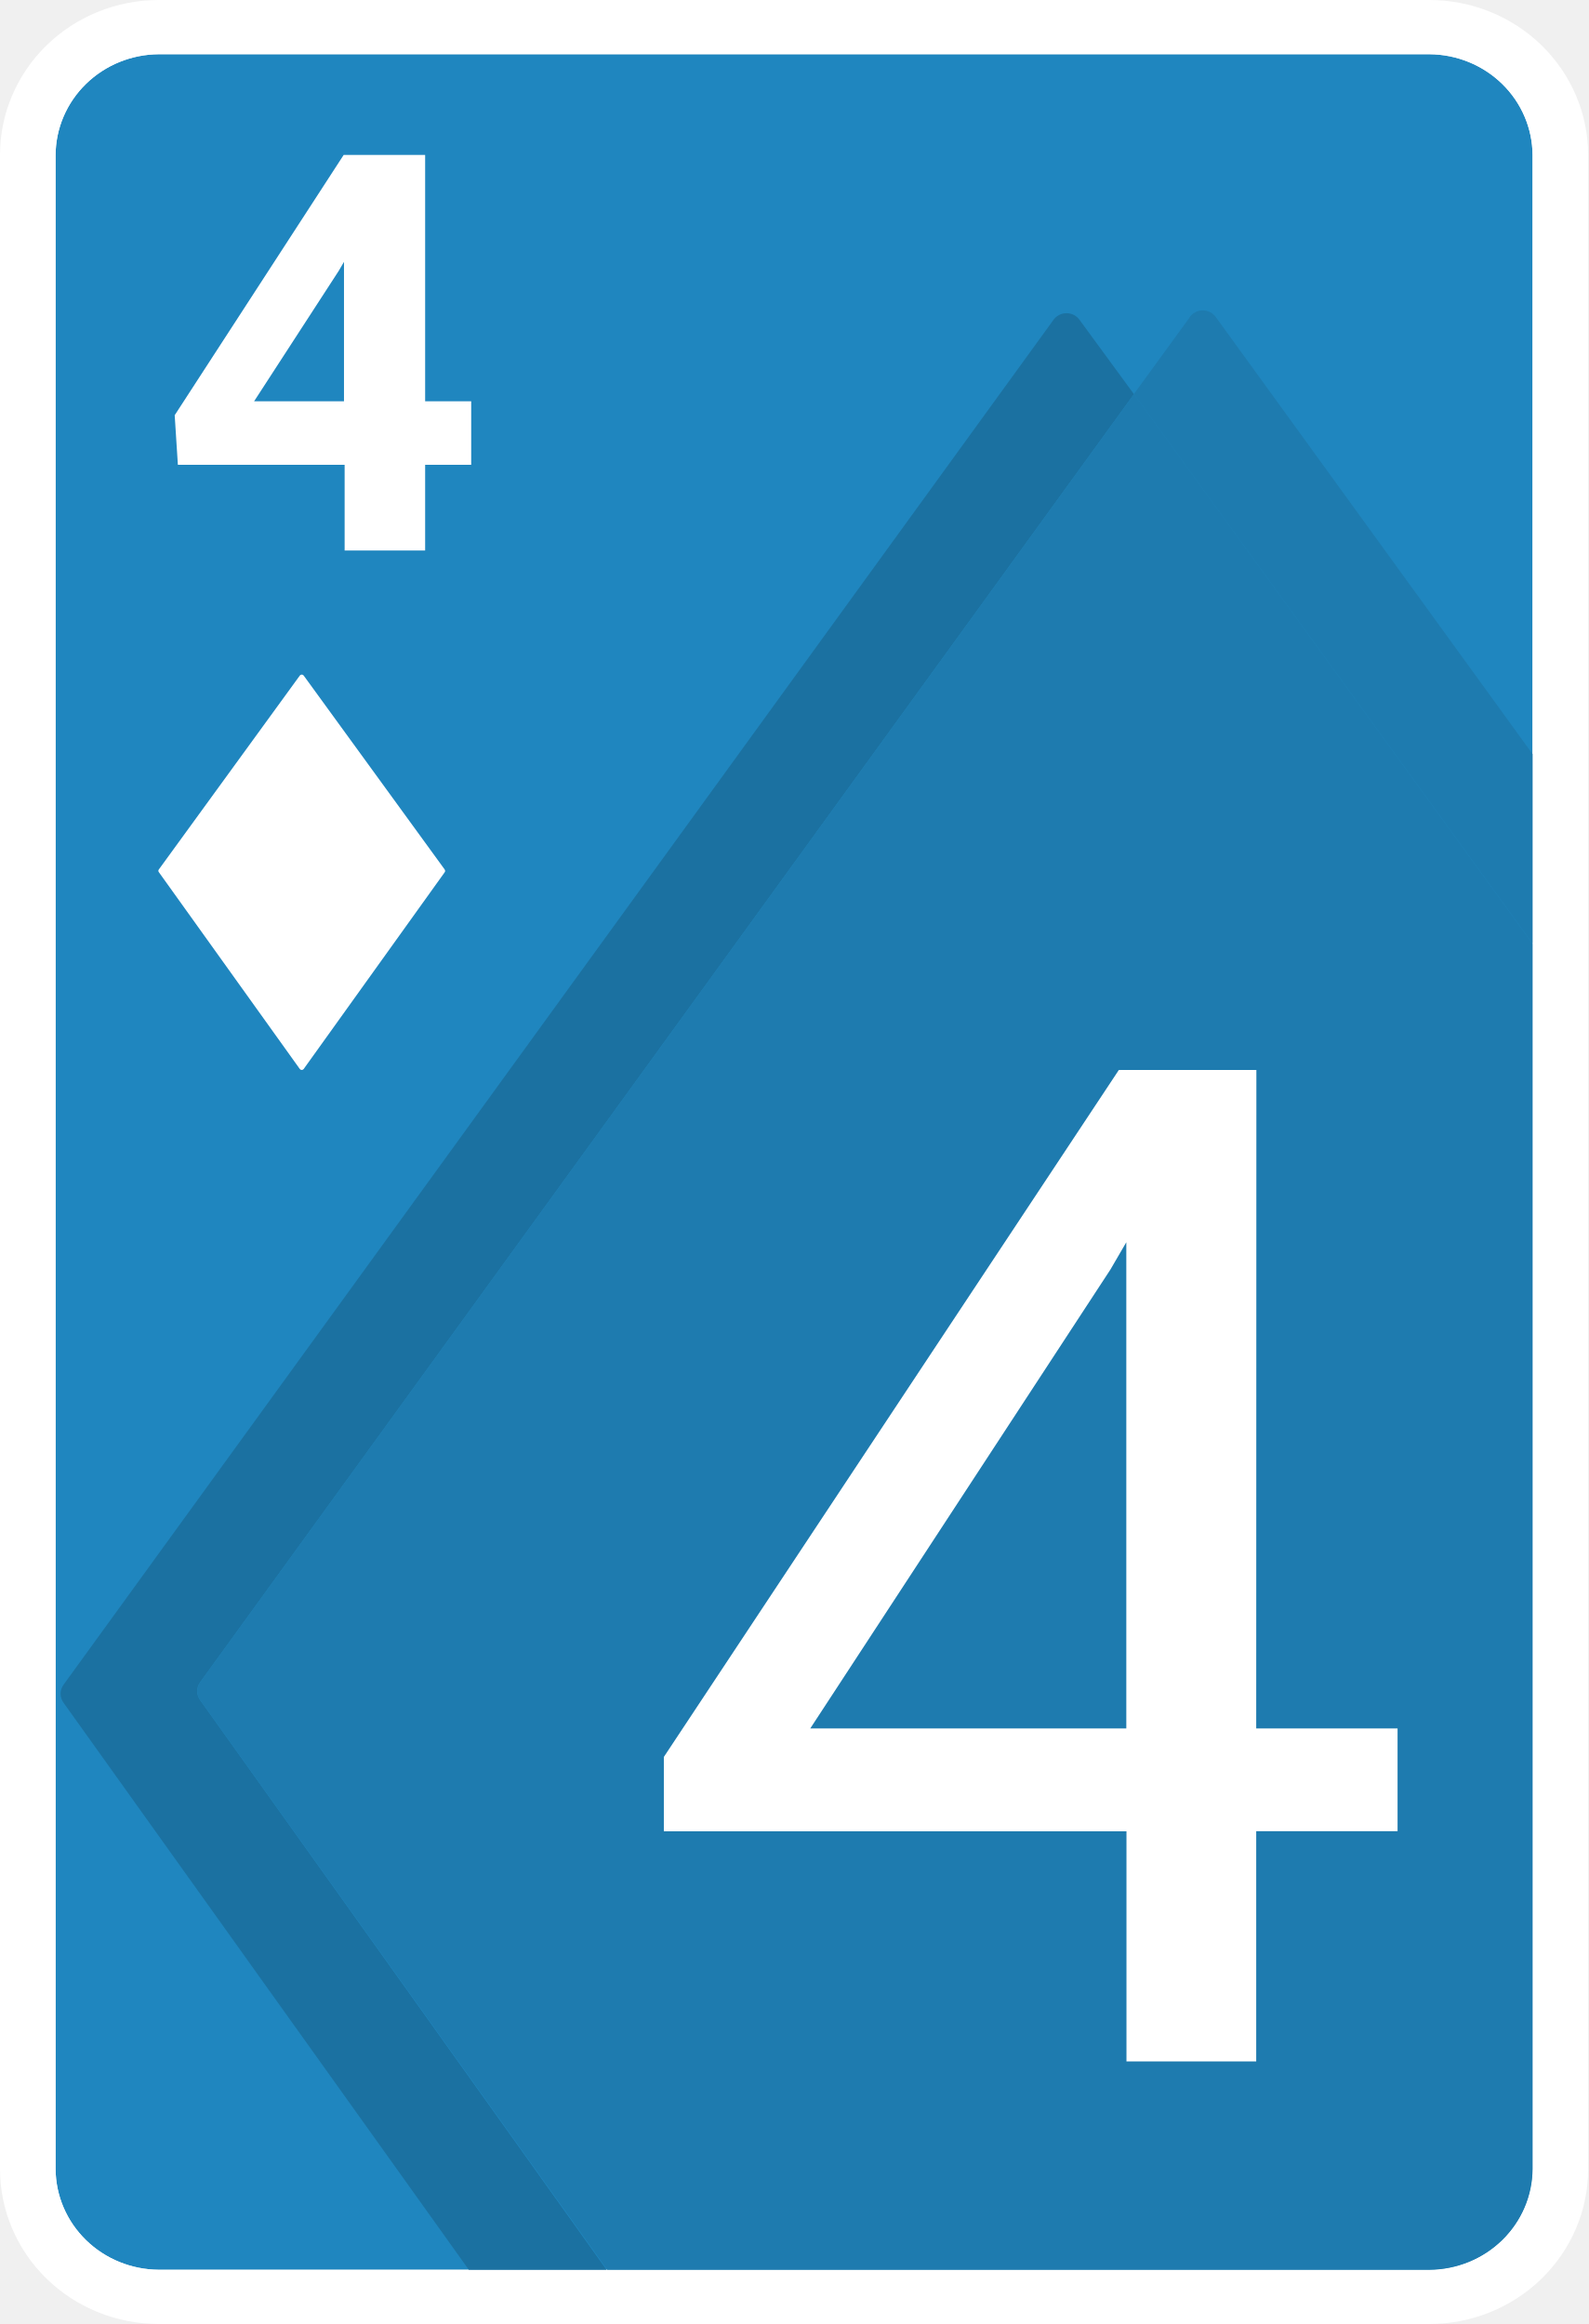
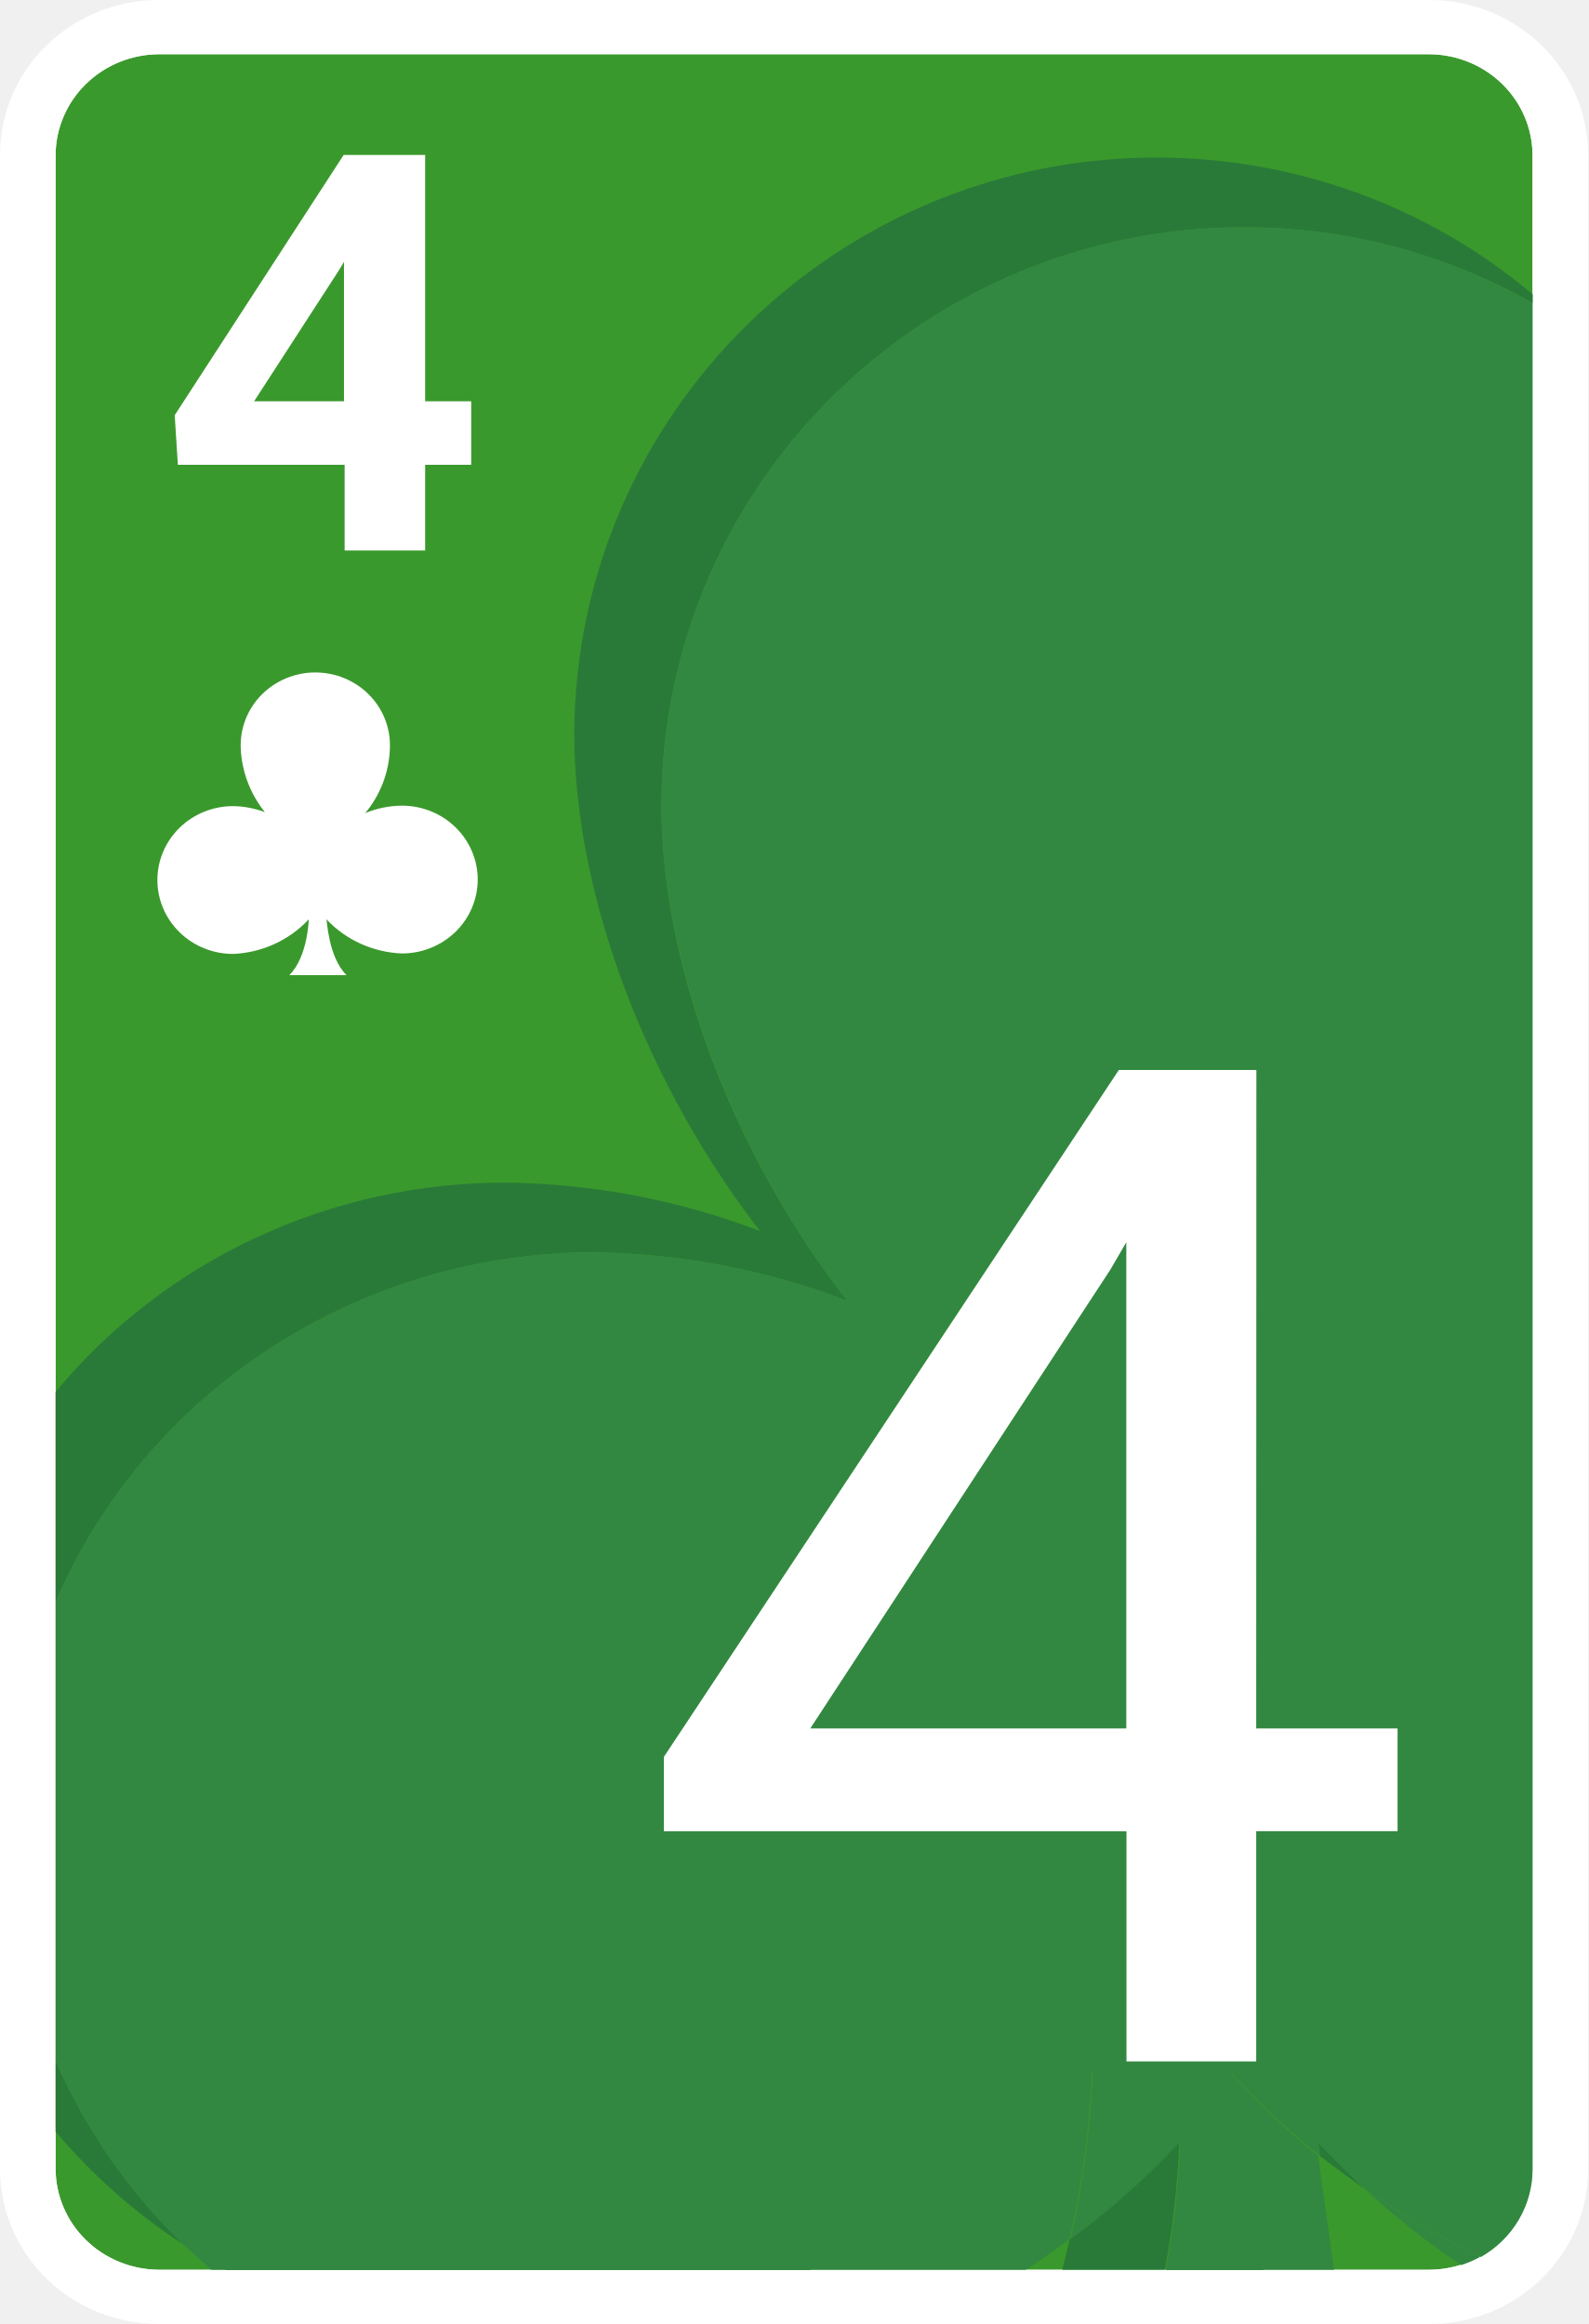
<svg xmlns="http://www.w3.org/2000/svg" width="550" height="805" viewBox="0 0 550 805" fill="none">
-   <g clip-path="url(#clip0_18_368)">
-     <path d="M530.75 751.333C530.692 760.567 526.907 769.407 520.215 775.937C513.523 782.467 504.464 786.16 495 786.217H55C45.536 786.16 36.477 782.467 29.785 775.937C23.093 769.407 19.308 760.567 19.25 751.333V53.666C19.308 44.432 23.093 35.592 29.785 29.062C36.477 22.533 45.536 18.84 55 18.783H495C504.464 18.84 513.523 22.533 520.215 29.062C526.907 35.592 530.692 44.432 530.75 53.666V751.333Z" fill="#1F86BF" />
+   <g clip-path="url(#clip0_34_575)">
+     <path d="M530.75 751.333C530.692 760.568 526.907 769.407 520.215 775.937C513.523 782.467 504.464 786.16 495 786.217H55C45.536 786.16 36.477 782.467 29.785 775.937C23.093 769.407 19.308 760.568 19.25 751.333V53.666C19.308 44.432 23.093 35.592 29.785 29.062C36.477 22.533 45.536 18.84 55 18.783H495C504.464 18.84 513.523 22.533 520.215 29.062C526.907 35.592 530.692 44.432 530.75 53.666V751.333Z" fill="#3A992C" />
    <path d="M495 0H55C40.413 0 26.424 5.654 16.109 15.719C5.795 25.783 0 39.433 0 53.667L0 751.333C0 765.567 5.795 779.217 16.109 789.281C26.424 799.346 40.413 805 55 805H495C509.587 805 523.576 799.346 533.891 789.281C544.205 779.217 550 765.567 550 751.333V53.667C550 39.433 544.205 25.783 533.891 15.719C523.576 5.654 509.587 0 495 0ZM530.75 751.333C530.692 760.568 526.907 769.408 520.215 775.937C513.523 782.467 504.464 786.16 495 786.217H55C45.536 786.16 36.477 782.467 29.785 775.937C23.093 769.408 19.308 760.568 19.25 751.333V53.667C19.308 44.432 23.093 35.592 29.785 29.063C36.477 22.533 45.536 18.84 55 18.783H495C504.464 18.84 513.523 22.533 520.215 29.063C526.907 35.592 530.692 44.432 530.75 53.667V751.333Z" fill="white" />
-     <path d="M69.3 588.885C68.649 587.981 68.3 586.903 68.3 585.799C68.3 584.694 68.649 583.617 69.3 582.713L392.7 136.528L374 110.983C373.504 110.218 372.818 109.588 372.005 109.152C371.193 108.715 370.28 108.486 369.353 108.486C368.425 108.486 367.512 108.715 366.7 109.152C365.887 109.588 365.201 110.218 364.705 110.983L22 583.572C21.337 584.481 20.98 585.569 20.98 586.684C20.98 587.8 21.337 588.888 22 589.797L162.36 786.217H210.045L69.3 588.885Z" fill="#1B71A1" />
-     <path d="M411.95 110.016L392.7 136.474L530.75 326.83V261.195L421.19 110.016C420.694 109.251 420.008 108.622 419.195 108.185C418.383 107.748 417.47 107.52 416.542 107.52C415.615 107.52 414.702 107.748 413.89 108.185C413.077 108.622 412.391 109.251 411.895 110.016H411.95ZM69.3 582.712C68.649 583.616 68.3 584.694 68.3 585.798C68.3 586.903 68.649 587.98 69.3 588.884L210.32 786.216H495C504.464 786.16 513.523 782.467 520.215 775.937C526.907 769.407 530.692 760.567 530.75 751.333V326.937L392.7 136.528L69.3 582.712Z" fill="#1E7BAF" />
-     <path d="M147.235 138.997H163.185V161H147.235V190.678H119.35V161H61.6L60.5 143.827L119.02 53.667H147.235V138.997ZM88 138.997H119.13V90.697L117.315 93.81L88 138.997ZM435.05 598.706H484V634.287H435.05V714.035H390.115V634.34H229.9V608.58L387.475 370.622H435.105L435.05 598.706ZM280.61 598.706H390.06V430.3L384.56 439.745L280.61 598.706ZM154 301.178L105.16 233.987C105.083 233.887 104.983 233.806 104.869 233.75C104.754 233.694 104.628 233.665 104.5 233.665C104.372 233.665 104.246 233.694 104.131 233.75C104.016 233.806 103.917 233.887 103.84 233.987L55 301.178C54.897 301.309 54.842 301.469 54.842 301.634C54.842 301.799 54.897 301.959 55 302.09L103.84 370.3C103.917 370.4 104.016 370.481 104.131 370.537C104.246 370.593 104.372 370.622 104.5 370.622C104.628 370.622 104.754 370.593 104.869 370.537C104.983 370.481 105.083 370.4 105.16 370.3L154 302.144C154.103 302.013 154.158 301.852 154.158 301.687C154.158 301.523 154.103 301.362 154 301.231V301.178Z" fill="white" />
+     <path d="M370.48 775.483L367.895 786.216H403.425C406.154 771.499 407.845 756.616 408.485 741.673C396.936 754.085 384.211 765.405 370.48 775.483ZM198.88 254.004C198.88 311.427 224.895 377.062 263.23 426.435C235.182 415.681 205.364 409.989 175.23 409.637C145.332 409.591 115.803 416.079 88.812 428.626C61.82 441.172 38.051 459.458 19.25 482.141V554.967C34.637 519.147 60.505 488.547 93.618 466.994C126.731 445.441 165.621 433.891 205.425 433.787C235.557 434.161 265.37 439.851 293.425 450.585C254.925 401.212 228.855 335.524 229.075 278.154C229.625 167.064 320.925 78.246 431.805 78.729C466.6 78.854 500.746 87.924 530.805 105.025V101.966C494.89 71.604 449.02 54.794 401.5 54.579C290.62 54.042 199.43 142.914 198.88 254.004ZM456.17 741.834C456.642 743.423 456.9 745.064 456.94 746.718L472.505 758.256L456.17 741.834ZM63.47 777.415C44.661 759.18 29.645 737.567 19.25 713.766V738.346C31.96 753.437 46.878 766.619 63.525 777.469L63.47 777.415Z" fill="#297A38" />
+     <path d="M425.975 717.684C428.291 740.736 432.075 763.624 437.305 786.217H462L456.5 746.772C445.529 737.905 435.319 728.177 425.975 717.684ZM73.15 786.217H78.21L63.58 777.469L73.15 786.217ZM378.235 717.523C350.826 746.715 317.559 770.097 280.5 786.217H355.19C360.69 782.836 365.475 779.24 370.48 775.483C374.765 756.398 377.359 736.989 378.235 717.47V717.523ZM506 784.607C508.285 783.857 510.494 782.905 512.6 781.762C498.729 774.944 485.4 767.122 472.725 758.364C483.148 767.889 494.269 776.66 506 784.607Z" fill="#328840" />
+     <path d="M229.075 278.154C229.075 335.578 255.09 401.266 293.425 450.585C265.37 439.852 235.557 434.161 205.425 433.788C165.621 433.891 126.731 445.442 93.618 466.995C60.505 488.548 34.637 519.147 19.25 554.967V713.767C29.642 737.629 44.678 759.299 63.525 777.576C68.255 780.689 73.15 783.641 78.155 786.324H280.5C317.662 770.22 351.026 746.818 378.51 717.577C377.637 737.114 375.043 756.542 370.755 775.644C384.488 765.55 397.213 754.212 408.76 741.781C408.12 756.724 406.429 771.607 403.7 786.324H437.58C432.35 763.731 428.566 740.843 426.25 717.792C435.734 728.302 446.091 738.031 457.215 746.879C457.175 745.226 456.917 743.584 456.445 741.995C461.56 747.684 467.06 753.104 472.945 758.417C485.62 767.176 498.949 774.997 512.82 781.816C518.287 778.717 522.822 774.269 525.97 768.918C529.117 763.567 530.766 757.503 530.75 751.333V105.026C500.691 87.924 466.545 78.854 431.75 78.729C320.87 78.192 229.625 167.064 229.075 278.154Z" fill="#328840" />
+     <path d="M119.9 337.778H100.21C106.645 331.338 106.92 318.458 106.92 318.458C103.581 322.039 99.548 324.94 95.055 326.994C90.562 329.048 85.697 330.214 80.74 330.426C73.782 330.426 67.109 327.729 62.189 322.928C57.269 318.128 54.505 311.616 54.505 304.827C54.505 298.038 57.269 291.527 62.189 286.726C67.109 281.925 73.782 279.228 80.74 279.228C84.504 279.288 88.228 279.996 91.74 281.321C86.673 275.015 83.751 267.323 83.38 259.318C83.219 255.911 83.767 252.508 84.992 249.314C86.217 246.12 88.093 243.201 90.507 240.735C92.921 238.269 95.822 236.305 99.035 234.964C102.249 233.623 105.707 232.931 109.202 232.931C112.697 232.931 116.156 233.623 119.37 234.964C122.583 236.305 125.484 238.269 127.898 240.735C130.312 243.201 132.188 246.12 133.413 249.314C134.638 252.508 135.186 255.911 135.025 259.318C134.741 267.465 131.749 275.301 126.5 281.643C130.521 279.98 134.838 279.105 139.205 279.067C146.163 279.067 152.836 281.764 157.756 286.565C162.676 291.366 165.44 297.877 165.44 304.666C165.44 311.455 162.676 317.966 157.756 322.767C152.836 327.568 146.163 330.265 139.205 330.265C134.255 330.073 129.392 328.926 124.899 326.89C120.405 324.855 116.37 321.971 113.025 318.405C113.3 318.566 113.575 331.285 119.955 337.725L119.9 337.778ZM147.235 138.997H163.185V161H147.235V190.678H119.35V161H61.6L60.5 143.827L119.02 53.667H147.235V138.997ZM88 138.997H119.13V90.697L117.26 93.81L88 138.997ZM435.05 598.706H484V634.287H435.05V714.035H390.115V634.34H229.9V608.58L387.475 370.622H435.105L435.05 598.706ZM280.61 598.706H390.06V430.3L384.56 439.745L280.61 598.706Z" fill="white" />
  </g>
  <defs>
-     <clipPath id="clip0_18_368">
+     <clipPath id="clip0_34_575">
      <rect width="550" height="805" fill="white" />
    </clipPath>
  </defs>
</svg>
